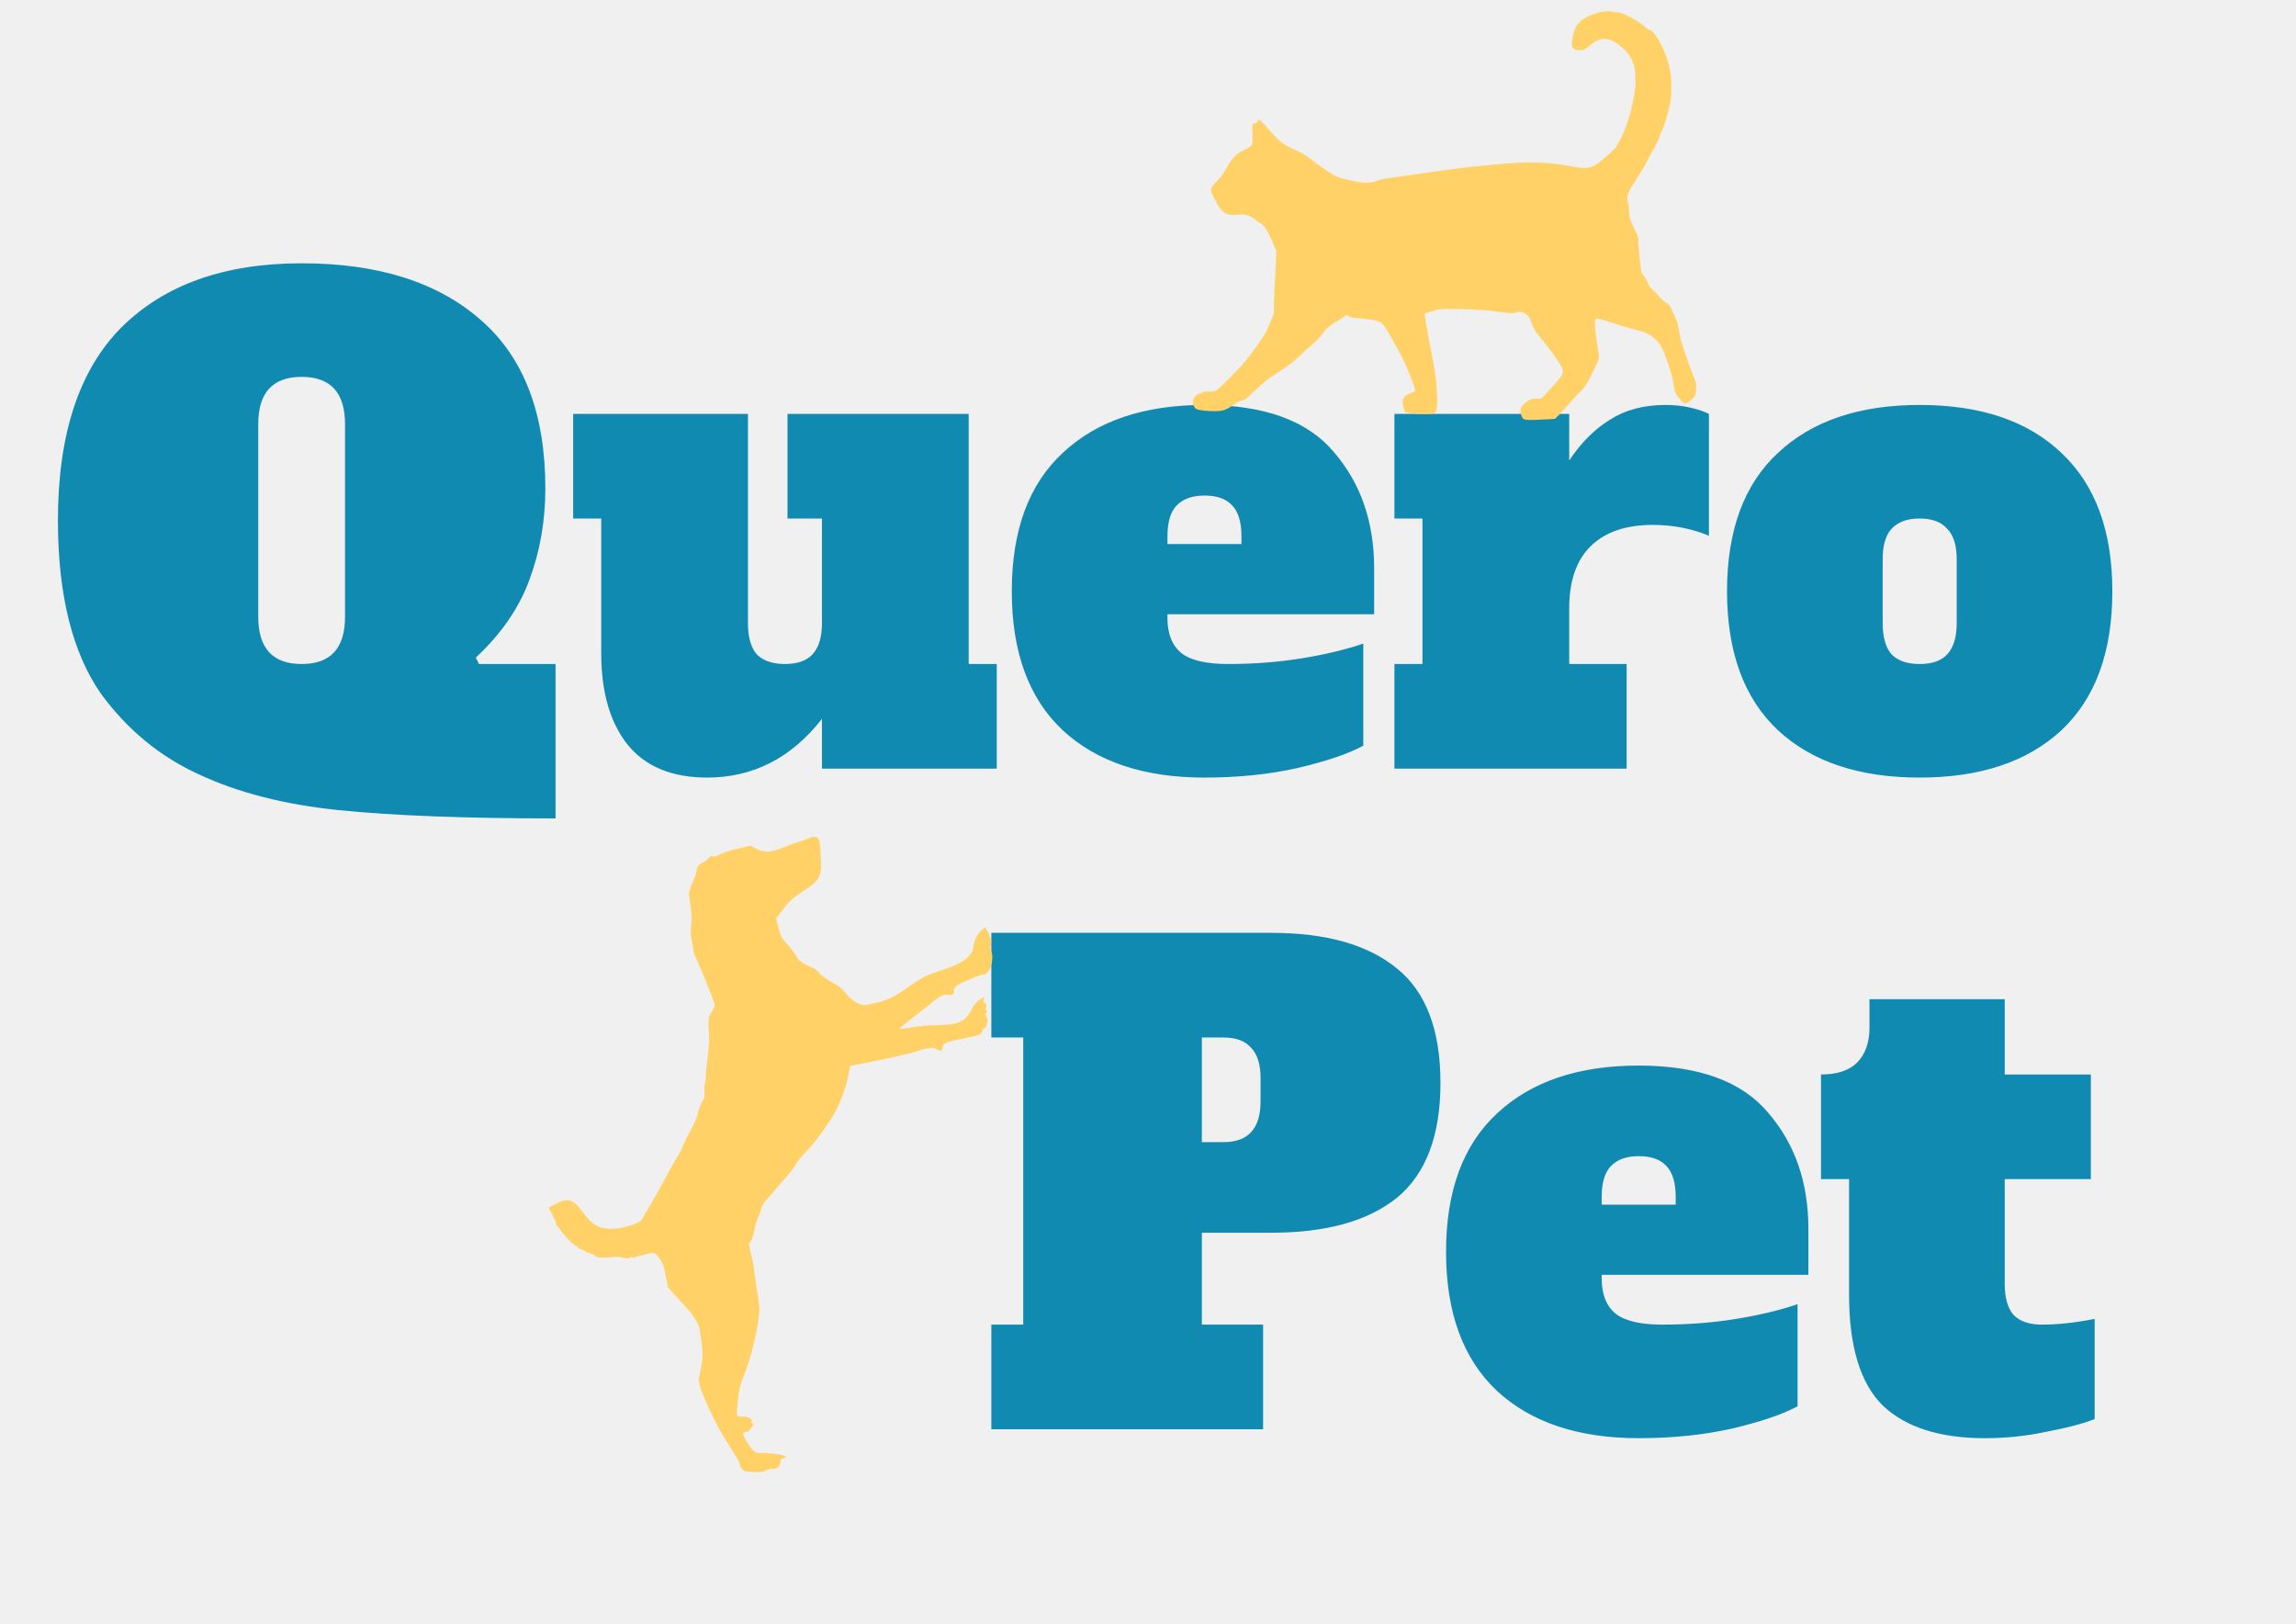
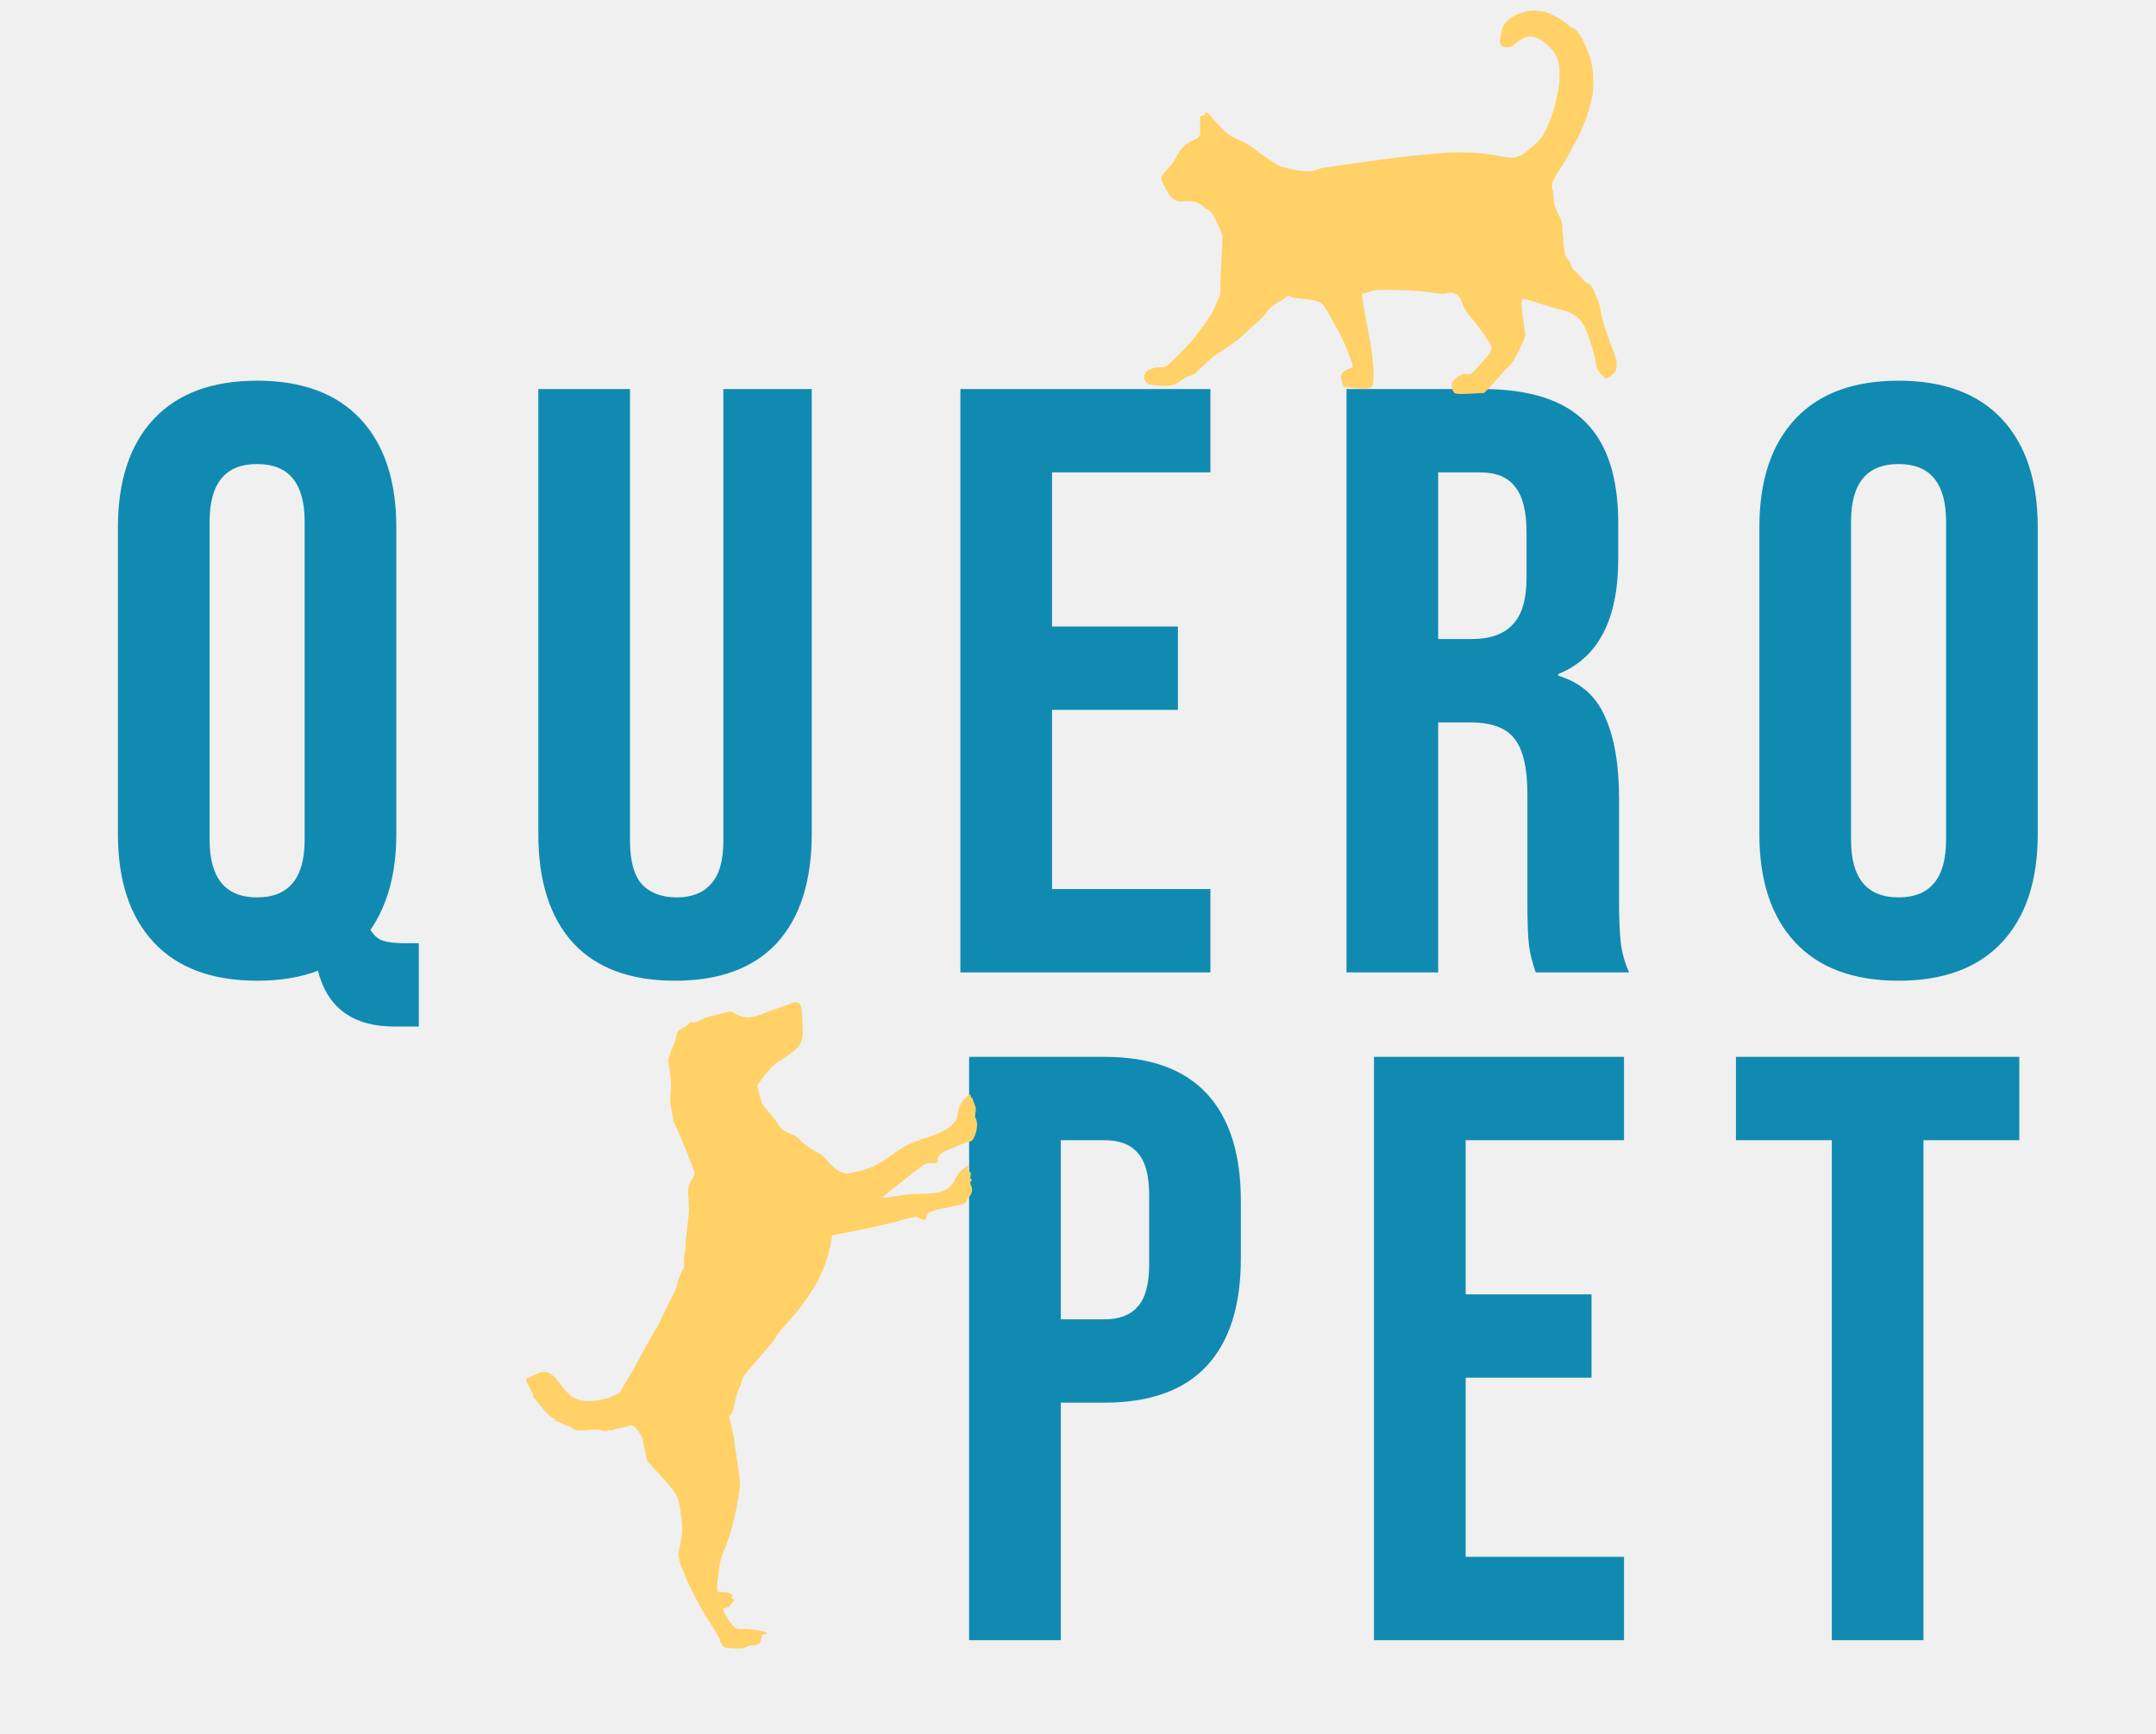
- <svg xmlns="http://www.w3.org/2000/svg" width="256" height="181" viewBox="0 0 256 181" fill="none">
-   <path d="M61.944 91.238C51.89 91.238 43.828 90.93 37.758 90.313C31.736 89.697 26.543 88.369 22.18 86.33C17.817 84.338 14.166 81.327 11.225 77.296C8.048 72.696 6.459 66.27 6.459 58.019C6.459 48.392 8.831 41.207 13.573 36.465C18.363 31.723 25.049 29.352 33.633 29.352C42.169 29.352 48.831 31.462 53.621 35.683C58.411 39.856 60.806 46.115 60.806 54.462C60.806 58.066 60.213 61.457 59.027 64.634C57.889 67.764 55.897 70.657 53.052 73.312L53.408 74.024H61.944V91.238ZM33.633 74.024C36.857 74.024 38.469 72.269 38.469 68.76V47.277C38.469 43.768 36.857 42.014 33.633 42.014C30.408 42.014 28.795 43.768 28.795 47.277V68.76C28.795 72.269 30.408 74.024 33.633 74.024ZM111.137 74.024V85.689H91.647V80.141C88.232 84.504 83.964 86.685 78.843 86.685C74.907 86.685 71.943 85.452 69.951 82.986C68.007 80.52 67.035 77.13 67.035 72.814V57.805H63.905V46.139H83.395V69.471C83.395 71.036 83.727 72.198 84.391 72.957C85.103 73.668 86.146 74.024 87.521 74.024C88.896 74.024 89.916 73.668 90.58 72.957C91.291 72.198 91.647 71.036 91.647 69.471V57.805H87.806V46.139H108.008V74.024H111.137ZM134.295 86.685C127.561 86.685 122.297 84.931 118.503 81.421C114.709 77.865 112.812 72.696 112.812 65.914C112.812 59.133 114.709 53.988 118.503 50.478C122.297 46.922 127.561 45.143 134.295 45.143C140.981 45.143 145.795 46.898 148.735 50.407C151.722 53.869 153.216 58.184 153.216 63.353V68.475H130.169V68.902C130.169 70.657 130.691 71.961 131.734 72.814C132.777 73.621 134.508 74.024 136.927 74.024C139.819 74.024 142.57 73.81 145.178 73.383C147.786 72.957 150.063 72.411 152.007 71.747V83.129C150.347 84.03 147.905 84.86 144.68 85.618C141.503 86.33 138.041 86.685 134.295 86.685ZM138.42 60.651V59.797C138.42 58.184 138.065 57.023 137.353 56.311C136.689 55.6 135.67 55.244 134.295 55.244C132.919 55.244 131.876 55.624 131.165 56.383C130.501 57.094 130.169 58.232 130.169 59.797V60.651H138.42ZM185.706 45.143C186.655 45.143 187.556 45.238 188.409 45.428C189.263 45.618 189.974 45.855 190.543 46.139V59.726C188.599 58.92 186.513 58.517 184.284 58.517C181.296 58.517 178.996 59.299 177.384 60.864C175.771 62.429 174.965 64.752 174.965 67.835V74.024H181.367V85.689H155.475V74.024H158.605V57.805H155.475V46.139H174.965V51.332C176.293 49.34 177.811 47.823 179.518 46.779C181.225 45.689 183.288 45.143 185.706 45.143ZM214.042 86.685C207.308 86.685 202.044 84.931 198.25 81.421C194.457 77.865 192.56 72.696 192.56 65.914C192.56 59.133 194.457 53.988 198.25 50.478C202.044 46.922 207.308 45.143 214.042 45.143C220.871 45.143 226.158 46.945 229.905 50.55C233.651 54.106 235.524 59.228 235.524 65.914C235.524 72.696 233.627 77.865 229.834 81.421C226.04 84.931 220.776 86.685 214.042 86.685ZM214.042 74.024C215.417 74.024 216.437 73.668 217.101 72.957C217.812 72.198 218.168 71.036 218.168 69.471V62.358C218.168 60.793 217.812 59.655 217.101 58.943C216.437 58.184 215.417 57.805 214.042 57.805C212.667 57.805 211.623 58.184 210.912 58.943C210.248 59.655 209.916 60.793 209.916 62.358V69.471C209.916 71.036 210.248 72.198 210.912 72.957C211.623 73.668 212.667 74.024 214.042 74.024Z" fill="#118AB2" />
-   <path d="M110.533 147.668H114.089V115.659H110.533V103.994H141.759C147.876 103.994 152.547 105.321 155.772 107.977C158.996 110.585 160.609 114.829 160.609 120.709C160.609 126.589 158.996 130.857 155.772 133.513C152.547 136.121 147.876 137.425 141.759 137.425H134.006V147.668H140.834V159.333H110.533V147.668ZM136.424 127.324C139.175 127.324 140.55 125.807 140.55 122.772V120.211C140.55 118.647 140.194 117.508 139.483 116.797C138.819 116.038 137.799 115.659 136.424 115.659H134.006V127.324H136.424ZM182.712 160.329C175.979 160.329 170.715 158.574 166.921 155.065C163.128 151.509 161.231 146.34 161.231 139.559C161.231 132.778 163.128 127.633 166.921 124.124C170.715 120.567 175.979 118.789 182.712 118.789C189.399 118.789 194.212 120.543 197.152 124.052C200.139 127.514 201.633 131.829 201.633 136.998V142.12H178.587V142.546C178.587 144.301 179.108 145.605 180.152 146.459C181.195 147.265 182.926 147.668 185.344 147.668C188.237 147.668 190.987 147.454 193.595 147.028C196.203 146.601 198.48 146.055 200.424 145.392V156.772C198.764 157.673 196.322 158.503 193.097 159.262C189.92 159.973 186.459 160.329 182.712 160.329ZM186.838 134.295V133.442C186.838 131.829 186.482 130.668 185.771 129.956C185.107 129.245 184.088 128.889 182.712 128.889C181.337 128.889 180.294 129.269 179.583 130.027C178.919 130.739 178.587 131.877 178.587 133.442V134.295H186.838ZM221.318 160.329C216.292 160.329 212.498 159.12 209.938 156.701C207.424 154.235 206.168 150.11 206.168 144.325V131.45H203.038V119.785C204.84 119.785 206.191 119.334 207.092 118.433C207.993 117.485 208.444 116.204 208.444 114.592V111.391H223.524V119.785H233.126V131.45H223.524V143.115C223.524 144.68 223.855 145.842 224.519 146.601C225.231 147.312 226.274 147.668 227.649 147.668C229.451 147.668 231.419 147.454 233.553 147.028V158.195C232.225 158.717 230.423 159.191 228.147 159.618C225.918 160.092 223.642 160.329 221.318 160.329Z" fill="#118AB2" />
+ <svg xmlns="http://www.w3.org/2000/svg" width="184" height="148" viewBox="0 0 184 148" fill="none">
+   <path d="M33.68 87.624C30.124 87.624 27.942 86.035 27.136 82.858C25.666 83.427 23.935 83.711 21.943 83.711C18.102 83.711 15.162 82.621 13.123 80.439C11.084 78.258 10.064 75.175 10.064 71.192V45.015C10.064 41.031 11.084 37.949 13.123 35.767C15.162 33.586 18.102 32.495 21.943 32.495C25.785 32.495 28.725 33.586 30.764 35.767C32.803 37.949 33.823 41.031 33.823 45.015V71.192C33.823 74.511 33.087 77.238 31.617 79.372C31.902 79.846 32.258 80.155 32.684 80.297C33.111 80.439 33.728 80.51 34.534 80.51H35.743V87.624H33.68ZM21.943 76.598C24.646 76.598 25.998 74.962 25.998 71.69V44.517C25.998 41.245 24.646 39.609 21.943 39.609C19.24 39.609 17.889 41.245 17.889 44.517V71.69C17.889 74.962 19.24 76.598 21.943 76.598ZM57.609 83.711C53.815 83.711 50.922 82.644 48.931 80.51C46.939 78.329 45.943 75.223 45.943 71.192V33.207H53.768V71.761C53.768 73.468 54.1 74.701 54.764 75.46C55.475 76.219 56.471 76.598 57.751 76.598C59.032 76.598 60.004 76.219 60.668 75.46C61.379 74.701 61.735 73.468 61.735 71.761V33.207H69.275V71.192C69.275 75.223 68.279 78.329 66.287 80.51C64.296 82.644 61.403 83.711 57.609 83.711ZM81.961 33.207H103.301V40.32H89.786V53.48H100.527V60.593H89.786V75.887H103.301V83H81.961V33.207ZM114.916 33.207H126.511C130.541 33.207 133.482 34.155 135.331 36.052C137.181 37.901 138.105 40.77 138.105 44.659V47.718C138.105 52.887 136.398 56.159 132.984 57.534V57.676C134.881 58.246 136.208 59.407 136.967 61.162C137.773 62.917 138.176 65.264 138.176 68.204V76.954C138.176 78.376 138.224 79.538 138.319 80.439C138.414 81.293 138.651 82.146 139.03 83H131.063C130.779 82.194 130.589 81.435 130.494 80.724C130.399 80.012 130.352 78.732 130.352 76.882V67.777C130.352 65.501 129.972 63.913 129.214 63.011C128.502 62.111 127.246 61.66 125.444 61.66H122.74V83H114.916V33.207ZM125.586 54.547C127.151 54.547 128.313 54.144 129.071 53.337C129.878 52.531 130.281 51.18 130.281 49.283V45.441C130.281 43.639 129.949 42.335 129.285 41.529C128.668 40.723 127.672 40.32 126.297 40.32H122.74V54.547H125.586ZM162.029 83.711C158.188 83.711 155.248 82.621 153.208 80.439C151.169 78.258 150.15 75.175 150.15 71.192V45.015C150.15 41.031 151.169 37.949 153.208 35.767C155.248 33.586 158.188 32.495 162.029 32.495C165.87 32.495 168.81 33.586 170.849 35.767C172.889 37.949 173.908 41.031 173.908 45.015V71.192C173.908 75.175 172.889 78.258 170.849 80.439C168.81 82.621 165.87 83.711 162.029 83.711ZM162.029 76.598C164.732 76.598 166.084 74.962 166.084 71.69V44.517C166.084 41.245 164.732 39.609 162.029 39.609C159.326 39.609 157.974 41.245 157.974 44.517V71.69C157.974 74.962 159.326 76.598 162.029 76.598Z" fill="#118AB2" />
+   <path d="M82.709 90.209H94.232C98.121 90.209 101.037 91.252 102.981 93.338C104.926 95.425 105.898 98.484 105.898 102.514V107.422C105.898 111.453 104.926 114.512 102.981 116.598C101.037 118.685 98.121 119.728 94.232 119.728H90.534V140H82.709V90.209ZM94.232 112.615C95.513 112.615 96.461 112.259 97.078 111.548C97.741 110.837 98.073 109.627 98.073 107.92V102.016C98.073 100.309 97.741 99.1 97.078 98.389C96.461 97.677 95.513 97.322 94.232 97.322H90.534V112.615H94.232ZM117.26 90.209H138.599V97.322H125.085V110.481H135.825V117.594H125.085V132.887H138.599V140H117.26V90.209ZM156.331 97.322H148.151V90.209H172.335V97.322H164.155V140H156.331V97.322Z" fill="#118AB2" />
  <g clip-path="url(#clip0_96_2)">
-     <path d="M83.953 94.426C84.367 94.686 84.885 94.885 85.293 94.928C85.832 94.997 86.459 94.848 87.526 94.398C87.987 94.207 88.668 93.961 89.049 93.85C89.429 93.734 89.853 93.588 89.995 93.525C90.594 93.244 90.88 93.221 91.157 93.424C91.385 93.592 91.45 93.963 91.508 95.414C91.571 96.891 91.566 97.018 91.415 97.471C91.196 98.155 90.812 98.535 89.442 99.416C88.319 100.14 87.948 100.495 87.08 101.671L86.539 102.401L86.728 103.161C87.016 104.33 87.173 104.658 87.709 105.182C88.021 105.488 88.687 106.372 88.915 106.791C89.091 107.105 89.71 107.537 90.32 107.758C90.778 107.929 91.133 108.168 91.292 108.419C91.453 108.675 92.344 109.311 93.002 109.649C93.611 109.963 93.818 110.14 94.422 110.86C94.888 111.418 95.478 111.839 95.991 111.973L96.377 112.08L97.287 111.887C98.958 111.532 99.617 111.219 101.446 109.923C102.827 108.946 103.261 108.733 104.931 108.181C106.881 107.537 107.696 107.087 108.206 106.368C108.408 106.086 108.462 105.956 108.504 105.631C108.622 104.779 108.946 104.125 109.485 103.664C109.862 103.346 109.916 103.336 109.956 103.564C109.975 103.676 110.021 103.75 110.073 103.763C110.118 103.771 110.168 103.833 110.179 103.897C110.191 103.966 110.272 104.209 110.363 104.445C110.521 104.843 110.53 104.891 110.494 105.215C110.478 105.404 110.444 105.618 110.429 105.686C110.405 105.772 110.42 105.857 110.484 105.972C110.693 106.345 110.697 106.963 110.497 107.633C110.279 108.355 110.094 108.552 109.556 108.646C109.317 108.689 108.991 108.801 108.676 108.944C108.396 109.07 107.911 109.276 107.588 109.404C106.666 109.774 106.282 110.121 106.354 110.529C106.379 110.667 106.29 110.82 106.13 110.908C106.081 110.939 105.888 110.934 105.707 110.906C105.132 110.816 104.898 110.95 103.067 112.427C102.712 112.714 101.936 113.327 101.342 113.787C100.754 114.246 100.275 114.643 100.279 114.664C100.293 114.744 100.503 114.723 101.844 114.514C102.976 114.336 103.289 114.308 104.165 114.296C106.855 114.271 107.657 113.933 108.319 112.552C108.399 112.385 108.557 112.127 108.668 111.982C108.878 111.709 109.621 111.13 109.716 111.168C109.74 111.18 109.732 111.291 109.687 111.414L109.607 111.641L109.78 111.78C109.973 111.943 109.999 112.032 109.931 112.328C109.887 112.516 109.893 112.548 109.988 112.652C110.088 112.754 110.086 112.771 109.974 112.917C109.863 113.062 109.861 113.085 109.954 113.271C110.089 113.537 110.13 113.798 110.074 114.043C110.012 114.311 109.843 114.598 109.7 114.661C109.623 114.691 109.559 114.796 109.52 114.945C109.416 115.351 109.37 115.371 107.6 115.726C105.639 116.121 105.139 116.308 105.103 116.664C105.069 116.998 105.027 117.104 104.916 117.124C104.804 117.144 104.733 117.118 104.237 116.888C103.987 116.773 103.959 116.773 103.445 116.874C103.148 116.932 102.649 117.058 102.338 117.162C101.341 117.486 99.061 117.997 95.448 118.7L94.784 118.828L94.638 119.619C94.345 121.192 93.816 122.675 93.049 124.085C92.653 124.822 91.303 126.756 90.694 127.471C90.463 127.747 89.98 128.275 89.629 128.654C89.269 129.04 88.895 129.5 88.769 129.719C88.422 130.306 88.102 130.729 87.573 131.309C87.306 131.602 86.855 132.125 86.57 132.47C86.287 132.821 85.857 133.313 85.621 133.562C85.164 134.048 84.875 134.525 84.846 134.859C84.832 134.971 84.727 135.274 84.608 135.535C84.352 136.106 84.247 136.442 84.113 137.116C83.958 137.888 83.833 138.265 83.645 138.479L83.477 138.673L83.763 139.892C83.919 140.559 84.051 141.247 84.058 141.41C84.066 141.578 84.215 142.613 84.382 143.716C84.678 145.612 84.69 145.746 84.651 146.273C84.504 148.176 83.761 151.31 83.004 153.178C82.53 154.35 82.458 154.626 82.306 155.878C82.132 157.293 82.12 157.722 82.257 157.873C82.29 157.905 82.481 157.932 82.683 157.924C83.142 157.914 83.376 157.965 83.658 158.135C83.891 158.274 83.938 158.353 83.81 158.376C83.699 158.396 83.731 158.516 83.886 158.652C84.049 158.793 84.063 158.873 83.948 158.937C83.903 158.961 83.781 159.114 83.688 159.267C83.521 159.537 83.491 159.554 83.177 159.636L82.841 159.723L82.88 159.913C82.969 160.357 83.664 161.438 84.054 161.752C84.323 161.968 84.489 162.009 84.911 161.973C85.565 161.918 87.43 162.191 87.586 162.361C87.661 162.446 87.539 162.533 87.284 162.578C87.082 162.614 87.058 162.635 87.054 162.767C87.048 163.014 86.91 163.416 86.796 163.518C86.609 163.698 86.391 163.77 86.05 163.77C85.78 163.762 85.68 163.786 85.465 163.9C85.324 163.974 85.092 164.059 84.948 164.084C84.56 164.153 83.213 164.078 82.998 163.979C82.788 163.879 82.563 163.564 82.512 163.31C82.461 163.018 82.341 162.804 81.459 161.411C80.156 159.343 79.406 157.921 78.52 155.818C78.153 154.952 78.059 154.668 77.982 154.233C77.888 153.73 77.89 153.68 78.011 153.215C78.19 152.516 78.319 151.69 78.338 151.112C78.358 150.512 78.08 148.312 77.92 147.837C77.693 147.144 77.054 146.288 75.727 144.892C75.309 144.451 74.859 143.956 74.719 143.783L74.472 143.471L74.235 142.282C74.005 141.103 74.003 141.087 73.749 140.644C73.41 140.059 73.204 139.821 72.943 139.714C72.731 139.631 72.71 139.635 72.14 139.795C71.816 139.891 71.395 139.992 71.198 140.027C71.001 140.062 70.799 140.125 70.746 140.167C70.668 140.225 70.619 140.228 70.526 140.167C70.428 140.108 70.39 140.109 70.282 140.183C70.096 140.309 69.765 140.302 69.313 140.162C69.231 140.133 69.108 140.122 69.044 140.133C68.98 140.144 68.881 140.14 68.822 140.118C68.764 140.101 68.475 140.113 68.186 140.153C67.295 140.266 66.364 140.184 66.33 139.988C66.317 139.914 65.906 139.734 65.431 139.594C65.309 139.555 65.183 139.49 65.157 139.439C65.132 139.389 65.053 139.343 64.981 139.339C64.909 139.336 64.802 139.294 64.739 139.245C64.682 139.201 64.599 139.166 64.556 139.173C64.519 139.18 64.479 139.138 64.468 139.079C64.458 139.021 64.403 138.96 64.341 138.949C64.233 138.929 63.653 138.501 63.641 138.432C63.637 138.411 63.52 138.306 63.379 138.194C63.239 138.082 63.116 137.945 63.108 137.897C63.098 137.844 63.039 137.756 62.973 137.696C62.807 137.529 62.698 137.411 62.615 137.283C62.423 137 62.38 136.942 62.182 136.725C62.024 136.545 61.974 136.45 61.973 136.319C61.977 136.214 61.943 136.116 61.883 136.055C61.83 136.005 61.745 135.834 61.701 135.677C61.652 135.522 61.554 135.309 61.486 135.201C61.262 134.868 61.165 134.661 61.201 134.616C61.254 134.541 62.457 133.957 62.723 133.878C63.567 133.625 64.117 133.944 65.083 135.251C65.998 136.485 66.622 136.883 67.746 136.97C68.685 137.04 69.803 136.843 70.817 136.429C71.396 136.195 71.516 136.098 71.701 135.715C71.79 135.54 72.029 135.121 72.239 134.783C72.448 134.445 72.799 133.853 73.011 133.47C73.224 133.088 73.507 132.579 73.636 132.343C73.769 132.1 74.014 131.652 74.179 131.344C74.605 130.525 75.378 129.18 75.663 128.741C75.801 128.531 75.98 128.176 76.062 127.954C76.195 127.591 76.454 127.064 77.371 125.294C77.522 124.999 77.672 124.667 77.696 124.553C77.907 123.635 78.049 123.26 78.387 122.653C78.541 122.374 78.567 122.271 78.553 122.006C78.51 121.362 78.529 121.03 78.625 120.674C78.688 120.439 78.716 120.16 78.702 119.895C78.688 119.662 78.721 119.224 78.771 118.914C78.826 118.604 78.899 118.022 78.933 117.627C78.967 117.227 79.022 116.698 79.05 116.452C79.083 116.173 79.08 115.659 79.04 115.119C78.929 113.65 78.974 113.374 79.444 112.613C79.782 112.072 79.796 112.25 79.349 111.016C79.052 110.176 78.24 108.213 77.719 107.063L77.376 106.303L77.181 105.161C76.99 104.046 76.987 104.002 77.048 103.351C77.153 102.2 77.152 102.102 76.975 100.848L76.802 99.62L76.913 99.223C76.974 99.004 77.133 98.571 77.27 98.257C77.559 97.593 77.604 97.443 77.665 97.044C77.726 96.612 77.853 96.425 78.249 96.213C78.665 95.992 78.83 95.87 79.041 95.636C79.234 95.421 79.354 95.384 79.546 95.476C79.67 95.531 79.712 95.518 80.123 95.325C80.931 94.931 81.144 94.866 83.206 94.388L83.707 94.272L83.953 94.426Z" fill="#FFD166" />
+     <path d="M62.597 86.44C62.919 86.643 63.322 86.798 63.64 86.831C64.06 86.885 64.548 86.769 65.379 86.418C65.738 86.27 66.268 86.078 66.565 85.992C66.861 85.901 67.192 85.788 67.302 85.739C67.768 85.52 67.992 85.502 68.208 85.66C68.385 85.791 68.435 86.08 68.481 87.21C68.53 88.36 68.526 88.459 68.408 88.812C68.237 89.345 67.939 89.64 66.872 90.327C65.997 90.89 65.708 91.167 65.031 92.083L64.61 92.652L64.757 93.244C64.982 94.154 65.104 94.41 65.522 94.818C65.765 95.056 66.284 95.744 66.461 96.071C66.598 96.315 67.081 96.652 67.555 96.824C67.912 96.957 68.189 97.143 68.313 97.338C68.438 97.538 69.132 98.034 69.644 98.297C70.119 98.541 70.28 98.679 70.751 99.24C71.114 99.674 71.573 100.002 71.972 100.107L72.273 100.19L72.981 100.04C74.283 99.763 74.796 99.52 76.221 98.51C77.296 97.749 77.635 97.583 78.935 97.154C80.454 96.652 81.088 96.301 81.486 95.741C81.643 95.522 81.685 95.421 81.718 95.168C81.81 94.504 82.062 93.995 82.482 93.635C82.776 93.388 82.817 93.38 82.849 93.558C82.864 93.645 82.9 93.702 82.94 93.712C82.975 93.719 83.014 93.767 83.023 93.817C83.032 93.871 83.095 94.06 83.166 94.243C83.289 94.554 83.296 94.591 83.268 94.843C83.255 94.99 83.229 95.157 83.217 95.21C83.199 95.277 83.21 95.344 83.26 95.433C83.423 95.724 83.426 96.205 83.27 96.726C83.1 97.289 82.956 97.442 82.538 97.516C82.351 97.549 82.097 97.636 81.852 97.748C81.634 97.846 81.256 98.006 81.005 98.106C80.286 98.394 79.988 98.664 80.044 98.983C80.063 99.09 79.994 99.209 79.869 99.277C79.831 99.301 79.68 99.298 79.54 99.276C79.091 99.206 78.909 99.31 77.484 100.461C77.207 100.684 76.603 101.161 76.14 101.52C75.682 101.878 75.309 102.186 75.312 102.203C75.323 102.265 75.486 102.249 76.531 102.086C77.412 101.948 77.656 101.926 78.338 101.916C80.433 101.897 81.058 101.633 81.574 100.558C81.636 100.428 81.759 100.227 81.846 100.114C82.009 99.902 82.588 99.45 82.662 99.48C82.68 99.489 82.674 99.576 82.64 99.671L82.577 99.849L82.711 99.957C82.862 100.084 82.883 100.153 82.829 100.383C82.795 100.53 82.8 100.555 82.874 100.636C82.952 100.716 82.95 100.729 82.863 100.842C82.776 100.955 82.775 100.973 82.848 101.117C82.953 101.325 82.984 101.528 82.941 101.719C82.892 101.928 82.76 102.151 82.65 102.201C82.59 102.224 82.54 102.305 82.509 102.421C82.428 102.738 82.392 102.753 81.013 103.03C79.486 103.338 79.097 103.483 79.069 103.761C79.043 104.021 79.01 104.103 78.923 104.119C78.836 104.134 78.781 104.114 78.395 103.935C78.2 103.846 78.178 103.845 77.778 103.924C77.546 103.969 77.157 104.068 76.915 104.149C76.139 104.401 74.363 104.799 71.549 105.346L71.032 105.446L70.919 106.062C70.69 107.287 70.278 108.442 69.681 109.54C69.372 110.114 68.321 111.621 67.846 112.177C67.666 112.392 67.29 112.804 67.017 113.099C66.737 113.4 66.445 113.758 66.347 113.929C66.077 114.385 65.828 114.715 65.416 115.167C65.208 115.395 64.857 115.802 64.635 116.071C64.414 116.345 64.08 116.727 63.896 116.922C63.539 117.3 63.314 117.672 63.292 117.932C63.281 118.019 63.199 118.255 63.107 118.458C62.907 118.903 62.825 119.164 62.721 119.69C62.6 120.291 62.503 120.585 62.357 120.751L62.225 120.902L62.448 121.851C62.57 122.371 62.673 122.907 62.678 123.034C62.684 123.165 62.8 123.971 62.931 124.83C63.161 126.307 63.171 126.411 63.14 126.822C63.026 128.303 62.447 130.745 61.857 132.2C61.488 133.113 61.432 133.327 61.313 134.303C61.178 135.404 61.169 135.738 61.275 135.856C61.301 135.881 61.45 135.902 61.607 135.896C61.965 135.888 62.147 135.928 62.367 136.06C62.548 136.169 62.585 136.23 62.485 136.248C62.398 136.263 62.423 136.357 62.545 136.463C62.671 136.573 62.682 136.635 62.592 136.685C62.557 136.704 62.463 136.823 62.39 136.942C62.26 137.153 62.237 137.165 61.992 137.23L61.73 137.297L61.76 137.445C61.83 137.791 62.371 138.633 62.675 138.878C62.884 139.045 63.014 139.078 63.342 139.05C63.852 139.007 65.304 139.22 65.426 139.352C65.484 139.418 65.389 139.486 65.191 139.521C65.033 139.549 65.014 139.565 65.011 139.668C65.007 139.86 64.9 140.173 64.811 140.253C64.665 140.393 64.495 140.449 64.23 140.449C64.02 140.443 63.942 140.461 63.773 140.551C63.664 140.608 63.483 140.674 63.371 140.694C63.069 140.747 62.02 140.689 61.853 140.612C61.689 140.534 61.513 140.288 61.474 140.091C61.434 139.863 61.341 139.697 60.654 138.612C59.639 137.001 59.055 135.894 58.364 134.255C58.079 133.581 58.006 133.36 57.946 133.021C57.873 132.629 57.874 132.59 57.969 132.229C58.108 131.684 58.208 131.04 58.223 130.59C58.239 130.123 58.022 128.41 57.897 128.04C57.721 127.5 57.223 126.833 56.189 125.746C55.864 125.402 55.514 125.017 55.405 124.883L55.212 124.639L55.028 123.713C54.849 122.795 54.846 122.782 54.649 122.438C54.385 121.981 54.224 121.797 54.021 121.713C53.856 121.649 53.839 121.651 53.396 121.777C53.144 121.851 52.816 121.93 52.662 121.957C52.509 121.984 52.351 122.033 52.31 122.066C52.249 122.111 52.211 122.113 52.139 122.066C52.062 122.02 52.033 122.021 51.949 122.078C51.804 122.176 51.546 122.171 51.194 122.062C51.13 122.04 51.034 122.031 50.984 122.04C50.935 122.048 50.857 122.045 50.811 122.027C50.766 122.014 50.541 122.024 50.316 122.055C49.622 122.143 48.897 122.079 48.87 121.926C48.86 121.869 48.541 121.729 48.171 121.619C48.076 121.589 47.977 121.538 47.957 121.499C47.938 121.46 47.876 121.424 47.82 121.421C47.764 121.418 47.681 121.386 47.632 121.348C47.587 121.313 47.522 121.286 47.489 121.292C47.46 121.297 47.429 121.264 47.421 121.219C47.413 121.173 47.37 121.125 47.322 121.117C47.238 121.102 46.786 120.768 46.776 120.715C46.773 120.698 46.682 120.616 46.572 120.529C46.463 120.442 46.367 120.335 46.361 120.298C46.353 120.256 46.307 120.188 46.256 120.141C46.127 120.011 46.042 119.919 45.977 119.82C45.827 119.599 45.794 119.554 45.64 119.385C45.517 119.245 45.478 119.171 45.477 119.069C45.48 118.987 45.454 118.911 45.407 118.864C45.366 118.824 45.3 118.691 45.266 118.569C45.227 118.448 45.151 118.282 45.097 118.198C44.924 117.939 44.848 117.777 44.876 117.743C44.917 117.684 45.854 117.229 46.061 117.167C46.719 116.97 47.147 117.219 47.9 118.237C48.612 119.198 49.098 119.508 49.973 119.576C50.705 119.63 51.576 119.477 52.365 119.154C52.816 118.973 52.909 118.896 53.053 118.598C53.123 118.462 53.309 118.136 53.473 117.872C53.636 117.609 53.909 117.148 54.075 116.85C54.24 116.553 54.461 116.156 54.561 115.972C54.664 115.783 54.855 115.434 54.984 115.194C55.316 114.556 55.917 113.508 56.139 113.167C56.247 113.003 56.387 112.727 56.45 112.554C56.554 112.271 56.755 111.861 57.47 110.482C57.587 110.253 57.704 109.993 57.723 109.905C57.887 109.19 57.998 108.898 58.261 108.425C58.381 108.208 58.401 108.128 58.39 107.921C58.358 107.419 58.372 107.161 58.447 106.884C58.496 106.701 58.517 106.484 58.507 106.277C58.496 106.095 58.521 105.754 58.56 105.513C58.603 105.271 58.66 104.818 58.687 104.511C58.713 104.199 58.756 103.787 58.778 103.596C58.803 103.378 58.801 102.978 58.77 102.557C58.684 101.413 58.718 101.198 59.084 100.606C59.347 100.184 59.359 100.323 59.01 99.362C58.779 98.708 58.147 97.179 57.741 96.283L57.474 95.691L57.322 94.801C57.173 93.933 57.171 93.899 57.219 93.392C57.3 92.496 57.299 92.419 57.161 91.442L57.027 90.486L57.114 90.176C57.16 90.006 57.285 89.669 57.391 89.424C57.616 88.907 57.651 88.79 57.699 88.479C57.747 88.143 57.845 87.998 58.154 87.832C58.478 87.66 58.606 87.565 58.771 87.383C58.921 87.216 59.014 87.186 59.163 87.258C59.261 87.301 59.293 87.291 59.613 87.141C60.243 86.834 60.409 86.783 62.014 86.411L62.405 86.32L62.597 86.44Z" fill="#FFD166" />
  </g>
-   <path d="M178.566 1.328C177.829 1.469 176.96 1.823 176.472 2.174C176.186 2.382 175.795 2.812 175.671 3.051C175.614 3.164 175.499 3.52 175.419 3.842C175.233 4.573 175.209 5.108 175.358 5.308C175.524 5.531 175.708 5.605 176.098 5.607C176.545 5.608 176.734 5.521 177.173 5.136C177.978 4.416 178.741 4.183 179.481 4.429C180.287 4.692 181.345 5.6 181.825 6.433C182.235 7.144 182.348 7.679 182.353 8.889C182.355 9.689 182.341 9.824 182.207 10.585C181.806 12.838 181.386 14.134 180.508 15.837C180.279 16.276 180.182 16.415 179.839 16.77C179.237 17.391 178.098 18.319 177.725 18.492C177.111 18.773 176.541 18.801 175.498 18.594C173.964 18.293 172.82 18.164 171.238 18.12C169.888 18.081 168.835 18.134 166.323 18.371C163.192 18.67 163.336 18.649 156.503 19.621C155.516 19.761 154.547 19.898 154.354 19.923C154.161 19.953 153.841 20.039 153.648 20.117C153.152 20.316 152.853 20.367 152.27 20.361C151.884 20.36 151.604 20.324 151.087 20.218C149.965 19.988 149.352 19.83 149.028 19.694C148.691 19.549 147.138 18.509 146.171 17.771C145.419 17.203 145.06 16.984 144.451 16.735C143.251 16.239 142.626 15.776 141.739 14.742C141.149 14.053 140.677 13.542 140.524 13.424L140.38 13.315L140.217 13.532C140.089 13.706 140.032 13.745 139.927 13.745C139.853 13.744 139.756 13.783 139.703 13.835C139.606 13.931 139.606 13.948 139.639 14.74C139.676 15.745 139.671 15.889 139.591 16.076C139.499 16.293 139.332 16.428 138.888 16.631C137.861 17.106 137.421 17.54 136.76 18.739C136.39 19.408 136.161 19.712 135.686 20.185C135.457 20.411 135.224 20.689 135.154 20.819C134.955 21.188 134.972 21.31 135.339 22.02C135.896 23.105 136.141 23.45 136.526 23.699C136.889 23.935 137.13 23.984 137.722 23.942C137.99 23.921 138.34 23.909 138.503 23.91C139.068 23.92 139.615 24.152 140.088 24.584C140.241 24.729 140.398 24.842 140.433 24.842C140.56 24.843 140.862 25.109 141.076 25.419C141.333 25.785 141.8 26.722 142.1 27.48L142.309 28.003L142.252 29.373C142.219 30.126 142.163 31.261 142.122 31.896C142.085 32.532 142.047 33.48 142.041 34.007L142.034 34.964L141.667 35.855C141.464 36.346 141.221 36.889 141.129 37.063C140.825 37.623 139.865 38.983 139.002 40.077C138.263 41.014 136.038 43.27 135.599 43.526C135.397 43.643 135.362 43.647 134.818 43.65C134.323 43.648 134.222 43.661 134.064 43.743C133.963 43.795 133.774 43.877 133.647 43.929C133.353 44.041 133.203 44.18 133.084 44.458C132.921 44.828 133.003 45.228 133.296 45.52C133.405 45.63 133.488 45.66 133.878 45.727C134.456 45.829 135.53 45.871 136.039 45.807C136.482 45.756 136.882 45.588 137.29 45.293C137.91 44.838 138.024 44.773 138.362 44.683C138.55 44.631 138.765 44.558 138.84 44.519C138.919 44.48 139.359 44.085 139.816 43.643C140.84 42.654 141.333 42.259 142.409 41.566C143.709 40.726 144.355 40.232 145.023 39.564C145.349 39.238 145.735 38.887 145.88 38.783C146.311 38.475 147.415 37.365 147.543 37.108C147.745 36.709 148.29 36.253 149.116 35.79C149.371 35.647 149.674 35.452 149.784 35.357C150.047 35.127 150.192 35.102 150.402 35.246C150.612 35.386 150.822 35.447 151.116 35.448C151.41 35.449 152.764 35.61 153.211 35.698C154.043 35.857 154.24 36.049 155.034 37.466C156.469 40.033 156.547 40.19 157.113 41.593C157.783 43.261 157.857 43.514 157.694 43.657C157.65 43.696 157.47 43.774 157.29 43.834C156.878 43.977 156.649 44.133 156.504 44.38C156.341 44.649 156.348 45.002 156.527 45.529C156.596 45.738 156.661 45.917 156.674 45.93C156.727 45.986 157.993 46.142 158.572 46.162C159.313 46.19 159.8 46.135 159.971 46.001C160.173 45.844 160.24 45.54 160.242 44.744C160.247 43.303 160.063 41.597 159.735 39.99C159.432 38.528 158.846 35.249 158.846 35.027C158.847 34.923 158.873 34.91 159.316 34.802C159.571 34.738 159.869 34.647 159.974 34.6C160.348 34.431 161.562 34.396 163.758 34.485C165.398 34.555 166.02 34.605 167.045 34.751C168.435 34.951 168.513 34.956 168.926 34.853C169.347 34.745 169.457 34.741 169.75 34.829C170.232 34.974 170.507 35.262 170.703 35.833C170.977 36.626 171.169 36.953 171.745 37.62C172.431 38.41 173.697 40.154 174.09 40.847C174.321 41.257 174.302 41.64 174.038 42.022C173.919 42.191 173.079 43.133 172.323 43.949C171.839 44.469 171.795 44.491 171.308 44.45C170.927 44.419 170.923 44.419 170.58 44.579C170.133 44.795 169.636 45.263 169.556 45.555C169.458 45.907 169.641 46.556 169.886 46.713C169.969 46.77 170.118 46.797 170.411 46.81C170.78 46.829 172.253 46.773 173.06 46.714L173.389 46.689L173.762 46.311C173.969 46.108 174.541 45.478 175.029 44.918C175.517 44.358 175.997 43.838 176.089 43.768C176.309 43.604 176.652 43.196 176.881 42.827C177.326 42.105 178.213 40.25 178.275 39.902C178.293 39.828 178.233 39.349 178.151 38.836C177.945 37.543 177.872 36.946 177.839 36.289C177.814 35.667 177.837 35.558 178.021 35.511C178.13 35.485 179.506 35.889 181.175 36.434C181.582 36.57 182.143 36.724 182.423 36.782C183.036 36.91 183.356 37.019 183.737 37.225C184.529 37.658 185.036 38.208 185.424 39.044C185.659 39.554 186.25 41.271 186.419 41.937C186.506 42.276 186.605 42.777 186.639 43.051C186.72 43.744 186.904 44.092 187.463 44.66C187.703 44.904 187.782 44.956 187.896 44.957C188.067 44.957 188.397 44.749 188.735 44.424C189.043 44.125 189.114 43.907 189.116 43.237L189.117 42.75L188.808 41.926C187.686 38.947 187.43 38.132 187.184 36.757C187.124 36.421 187.05 36.073 187.024 35.99C186.95 35.742 186.65 35.045 186.375 34.478C186.127 33.973 186.105 33.942 185.882 33.816C185.523 33.614 185.156 33.291 184.876 32.92C184.737 32.737 184.488 32.48 184.321 32.344C183.989 32.074 183.779 31.79 183.714 31.524C183.649 31.263 183.562 31.106 183.278 30.753C183.099 30.531 183.016 30.382 182.995 30.261C182.887 29.573 182.84 29.146 182.781 28.363C182.743 27.871 182.696 27.409 182.675 27.335C182.644 27.253 182.645 27.126 182.676 26.983C182.725 26.718 182.66 26.404 182.477 26.042C182.268 25.633 181.889 24.774 181.776 24.465C181.689 24.212 181.663 24.034 181.634 23.455C181.613 23.072 181.579 22.72 181.558 22.672C181.457 22.484 181.415 22.101 181.459 21.845C181.535 21.458 181.742 21.075 182.614 19.72C183.09 18.973 183.522 18.252 183.676 17.926C184.025 17.196 184.1 17.053 184.386 16.61C184.646 16.197 184.888 15.671 185.039 15.176C185.092 15.002 185.216 14.693 185.322 14.489C185.529 14.085 185.626 13.79 185.959 12.555C186.313 11.237 186.34 11.063 186.344 9.793C186.348 8.557 186.305 8.183 186.045 7.155C185.781 6.118 185.31 5.038 184.743 4.175C184.35 3.577 184.237 3.46 183.93 3.345C183.742 3.275 183.593 3.175 183.409 2.996C182.95 2.551 181.856 1.89 181.002 1.548C180.595 1.386 180.442 1.355 180.166 1.38C180.13 1.385 179.982 1.354 179.837 1.314C179.504 1.226 179.066 1.229 178.566 1.328Z" fill="#FFD166" />
+   <path d="M130.383 0.954C129.853 1.055 129.229 1.31 128.879 1.562C128.674 1.711 128.392 2.02 128.304 2.191C128.262 2.273 128.18 2.529 128.122 2.76C127.989 3.284 127.972 3.669 128.078 3.813C128.198 3.973 128.33 4.026 128.61 4.027C128.931 4.028 129.067 3.966 129.382 3.689C129.96 3.172 130.509 3.004 131.04 3.181C131.619 3.37 132.379 4.023 132.724 4.621C133.019 5.131 133.099 5.516 133.103 6.385C133.104 6.96 133.095 7.057 132.999 7.603C132.71 9.222 132.408 10.152 131.778 11.376C131.613 11.691 131.544 11.791 131.297 12.046C130.865 12.492 130.047 13.158 129.779 13.283C129.338 13.484 128.928 13.505 128.179 13.356C127.077 13.14 126.256 13.047 125.119 13.015C124.149 12.988 123.393 13.026 121.588 13.196C119.339 13.411 119.443 13.396 114.535 14.094C113.826 14.194 113.13 14.292 112.991 14.311C112.853 14.332 112.623 14.394 112.484 14.45C112.128 14.593 111.913 14.63 111.495 14.625C111.217 14.624 111.016 14.599 110.645 14.523C109.839 14.358 109.398 14.244 109.166 14.146C108.923 14.042 107.808 13.295 107.113 12.765C106.573 12.357 106.315 12.2 105.878 12.02C105.016 11.665 104.567 11.332 103.93 10.589C103.506 10.094 103.167 9.727 103.057 9.643L102.954 9.564L102.837 9.72C102.745 9.845 102.704 9.873 102.628 9.873C102.575 9.873 102.505 9.9 102.468 9.938C102.398 10.006 102.398 10.019 102.421 10.588C102.448 11.31 102.444 11.413 102.387 11.547C102.321 11.703 102.201 11.8 101.882 11.946C101.144 12.287 100.828 12.599 100.353 13.46C100.087 13.941 99.923 14.159 99.582 14.499C99.418 14.661 99.25 14.861 99.2 14.954C99.057 15.219 99.069 15.307 99.332 15.817C99.733 16.597 99.909 16.844 100.185 17.023C100.446 17.193 100.619 17.228 101.045 17.198C101.237 17.183 101.489 17.174 101.605 17.174C102.011 17.182 102.404 17.349 102.744 17.659C102.854 17.762 102.967 17.844 102.992 17.844C103.083 17.844 103.3 18.036 103.454 18.258C103.639 18.521 103.973 19.194 104.189 19.739L104.339 20.114L104.298 21.099C104.275 21.639 104.235 22.455 104.205 22.911C104.178 23.368 104.151 24.049 104.147 24.427L104.142 25.115L103.878 25.755C103.732 26.108 103.558 26.498 103.492 26.622C103.273 27.025 102.584 28.001 101.964 28.787C101.433 29.461 99.835 31.081 99.519 31.265C99.374 31.349 99.349 31.352 98.959 31.354C98.603 31.353 98.53 31.362 98.417 31.421C98.344 31.458 98.209 31.517 98.117 31.554C97.906 31.635 97.799 31.735 97.713 31.934C97.596 32.2 97.655 32.487 97.865 32.698C97.943 32.776 98.003 32.798 98.283 32.846C98.699 32.919 99.47 32.949 99.836 32.904C100.154 32.867 100.441 32.746 100.734 32.534C101.179 32.207 101.261 32.161 101.504 32.096C101.639 32.059 101.794 32.006 101.848 31.978C101.904 31.95 102.22 31.667 102.548 31.349C103.284 30.638 103.638 30.355 104.411 29.857C105.345 29.253 105.809 28.899 106.289 28.419C106.523 28.185 106.8 27.933 106.905 27.858C107.214 27.637 108.007 26.839 108.099 26.655C108.244 26.368 108.636 26.041 109.229 25.708C109.412 25.605 109.629 25.465 109.708 25.397C109.898 25.232 110.002 25.213 110.153 25.317C110.303 25.418 110.455 25.462 110.665 25.462C110.876 25.463 111.849 25.578 112.17 25.642C112.768 25.756 112.91 25.894 113.48 26.912C114.51 28.756 114.566 28.869 114.973 29.876C115.454 31.075 115.507 31.256 115.39 31.359C115.359 31.387 115.23 31.443 115.1 31.486C114.804 31.588 114.64 31.701 114.535 31.878C114.418 32.072 114.424 32.325 114.552 32.704C114.602 32.854 114.649 32.982 114.658 32.992C114.696 33.032 115.606 33.144 116.021 33.158C116.553 33.178 116.903 33.139 117.026 33.042C117.171 32.93 117.219 32.712 117.221 32.14C117.224 31.105 117.092 29.879 116.856 28.725C116.639 27.674 116.218 25.32 116.218 25.16C116.218 25.085 116.237 25.076 116.556 24.999C116.738 24.952 116.953 24.887 117.028 24.853C117.296 24.732 118.169 24.706 119.746 24.771C120.924 24.821 121.371 24.857 122.108 24.962C123.105 25.106 123.162 25.109 123.458 25.035C123.761 24.958 123.84 24.955 124.05 25.018C124.397 25.122 124.594 25.329 124.735 25.739C124.931 26.308 125.069 26.543 125.484 27.023C125.976 27.59 126.886 28.843 127.168 29.34C127.334 29.635 127.32 29.91 127.131 30.184C127.045 30.306 126.442 30.982 125.898 31.568C125.551 31.942 125.519 31.958 125.17 31.929C124.896 31.906 124.893 31.906 124.647 32.021C124.325 32.176 123.968 32.513 123.911 32.722C123.841 32.975 123.972 33.441 124.148 33.554C124.207 33.595 124.314 33.614 124.525 33.624C124.79 33.637 125.848 33.597 126.428 33.555L126.664 33.537L126.932 33.266C127.081 33.119 127.492 32.667 127.842 32.265C128.193 31.863 128.537 31.489 128.604 31.439C128.762 31.321 129.008 31.028 129.173 30.762C129.492 30.244 130.129 28.912 130.174 28.662C130.187 28.609 130.144 28.265 130.085 27.896C129.937 26.967 129.884 26.539 129.861 26.067C129.843 25.62 129.859 25.541 129.991 25.508C130.07 25.489 131.058 25.779 132.257 26.171C132.549 26.268 132.952 26.379 133.153 26.42C133.594 26.512 133.824 26.591 134.097 26.739C134.666 27.05 135.03 27.445 135.309 28.046C135.478 28.412 135.902 29.645 136.024 30.123C136.086 30.367 136.157 30.727 136.182 30.924C136.24 31.421 136.372 31.672 136.774 32.079C136.946 32.255 137.003 32.292 137.085 32.293C137.208 32.293 137.444 32.144 137.687 31.91C137.909 31.695 137.959 31.539 137.961 31.057L137.962 30.707L137.74 30.116C136.934 27.976 136.75 27.391 136.573 26.402C136.53 26.162 136.477 25.911 136.458 25.852C136.405 25.674 136.19 25.173 135.993 24.766C135.814 24.403 135.798 24.381 135.638 24.29C135.38 24.145 135.116 23.913 134.916 23.647C134.815 23.515 134.636 23.33 134.517 23.233C134.278 23.039 134.128 22.835 134.081 22.644C134.034 22.456 133.972 22.344 133.768 22.09C133.639 21.93 133.58 21.824 133.564 21.736C133.487 21.242 133.453 20.936 133.411 20.373C133.383 20.02 133.35 19.688 133.334 19.635C133.312 19.576 133.313 19.485 133.335 19.382C133.37 19.191 133.324 18.966 133.192 18.706C133.042 18.412 132.77 17.796 132.689 17.573C132.626 17.392 132.608 17.264 132.587 16.848C132.572 16.573 132.547 16.32 132.532 16.285C132.46 16.151 132.429 15.875 132.461 15.691C132.515 15.413 132.664 15.138 133.291 14.165C133.632 13.628 133.943 13.111 134.053 12.876C134.304 12.352 134.358 12.249 134.563 11.931C134.75 11.634 134.924 11.257 135.032 10.901C135.071 10.776 135.159 10.554 135.235 10.408C135.384 10.117 135.454 9.905 135.693 9.018C135.948 8.072 135.967 7.947 135.97 7.034C135.972 6.146 135.942 5.877 135.755 5.139C135.565 4.395 135.227 3.619 134.82 2.999C134.538 2.57 134.456 2.485 134.236 2.403C134.101 2.353 133.994 2.28 133.862 2.152C133.532 1.832 132.746 1.358 132.133 1.112C131.84 0.996 131.73 0.973 131.532 0.991C131.507 0.995 131.4 0.972 131.296 0.944C131.057 0.881 130.742 0.883 130.383 0.954Z" fill="#FFD166" />
  <defs>
    <clipPath id="clip0_96_2">
-       <rect width="53.772" height="68.968" fill="white" transform="matrix(-0.984821 0.173571 0.173571 0.984821 107.896 90.0089)" />
+       <rect width="41.88" height="53.716" fill="white" transform="matrix(-0.984821 0.173571 0.173571 0.984821 81.2446 83)" />
    </clipPath>
  </defs>
</svg>
